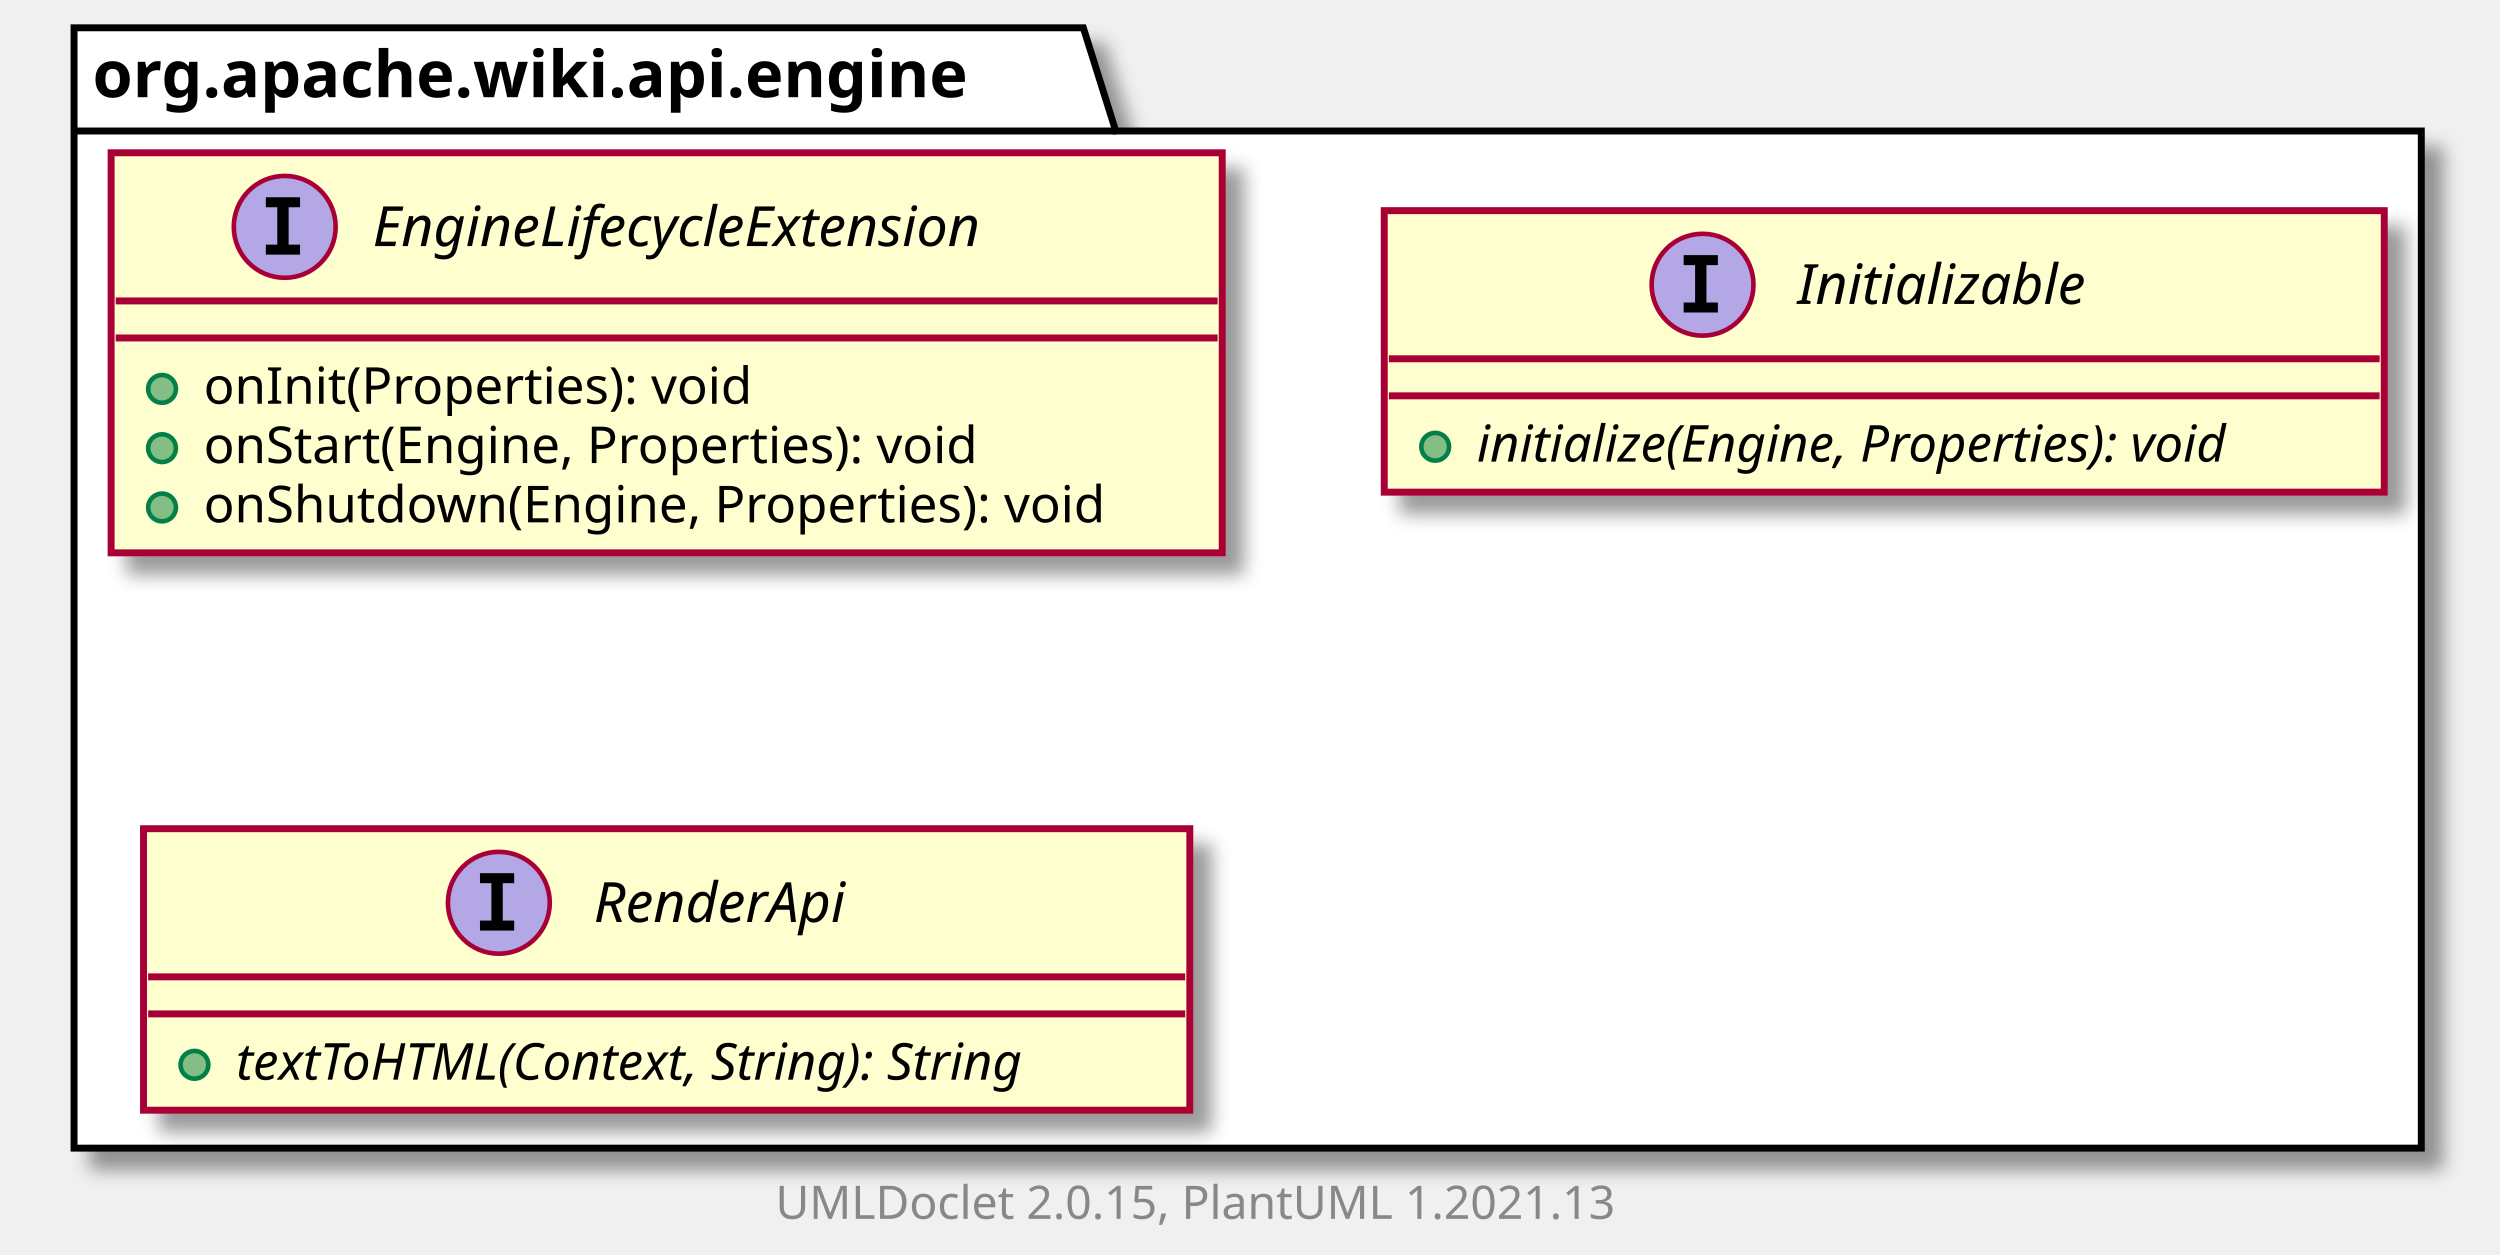
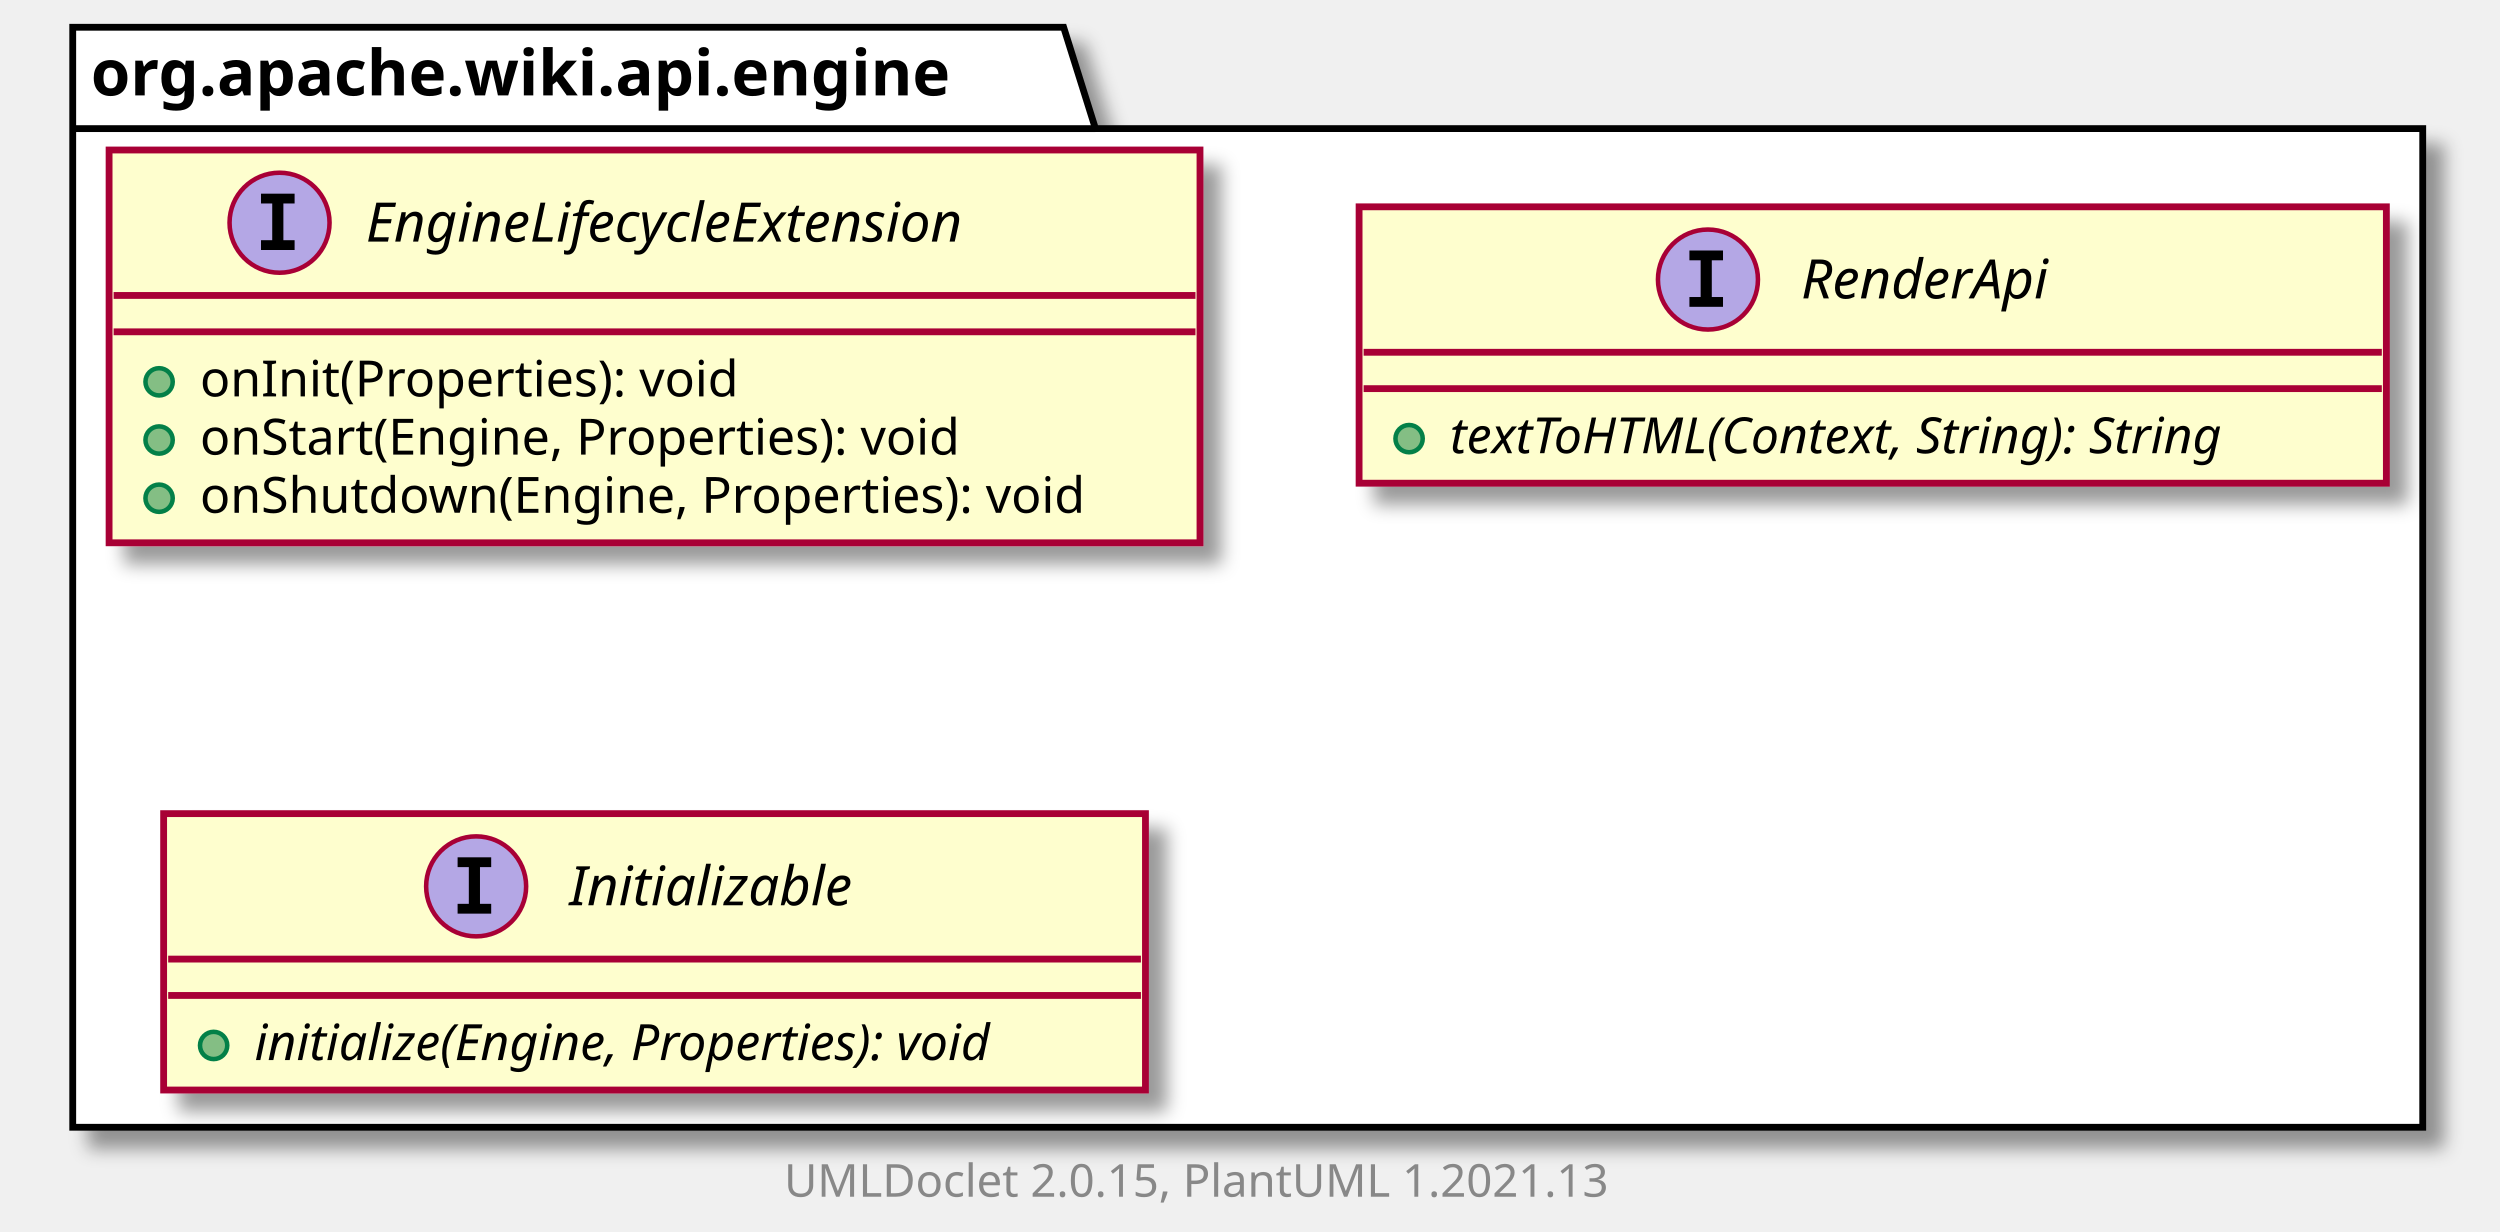
- <svg xmlns="http://www.w3.org/2000/svg" xmlns:xlink="http://www.w3.org/1999/xlink" contentScriptType="application/ecmascript" contentStyleType="text/css" height="271px" preserveAspectRatio="none" style="width:540px;height:271px;background:#FFFFFF;" version="1.1" viewBox="0 0 540 271" width="540px" zoomAndPan="magnify">
+ <svg xmlns="http://www.w3.org/2000/svg" xmlns:xlink="http://www.w3.org/1999/xlink" contentScriptType="application/ecmascript" contentStyleType="text/css" height="271px" preserveAspectRatio="none" style="width:550px;height:271px;background:#FFFFFF;" version="1.1" viewBox="0 0 550 271" width="550px" zoomAndPan="magnify">
  <defs>
-     <filter height="300%" id="f1t9qv6bb01z33" width="300%" x="-1" y="-1">
+     <filter height="300%" id="fcicr4h7wqb7d" width="300%" x="-1" y="-1">
      <feGaussianBlur result="blurOut" stdDeviation="2.0" />
      <feColorMatrix in="blurOut" result="blurOut2" type="matrix" values="0 0 0 0 0 0 0 0 0 0 0 0 0 0 0 0 0 0 .4 0" />
      <feOffset dx="4.0" dy="4.0" in="blurOut2" result="blurOut3" />
      <feBlend in="SourceGraphic" in2="blurOut3" mode="normal" />
    </filter>
  </defs>
  <g>
-     <polygon fill="#FFFFFF" filter="url(#f1t9qv6bb01z33)" points="16,6,234,6,241,28.297,523,28.297,523,248,16,248,16,6" style="stroke:#000000;stroke-width:1.5;" />
+     <polygon fill="#FFFFFF" filter="url(#fcicr4h7wqb7d)" points="16,6,234,6,241,28.297,533,28.297,533,248,16,248,16,6" style="stroke:#000000;stroke-width:1.5;" />
    <line style="stroke:#000000;stroke-width:1.5;" x1="16" x2="241" y1="28.297" y2="28.297" />
    <text fill="#000000" font-family="sans-serif" font-size="14" font-weight="bold" lengthAdjust="spacing" textLength="212" x="20" y="20.995">org.apache.wiki.api.engine</text>
    <a href="EngineLifecycleExtension.html" target="_top" title="EngineLifecycleExtension.html" xlink:actuate="onRequest" xlink:href="EngineLifecycleExtension.html" xlink:show="new" xlink:title="EngineLifecycleExtension.html" xlink:type="simple">
-       <rect codeLine="3" fill="#FEFECE" filter="url(#f1t9qv6bb01z33)" height="86.414" id="org.apache.wiki.api.engine.EngineLifecycleExtension" style="stroke:#A80036;stroke-width:1.5;" width="240" x="24" y="33" />
+       <rect codeLine="3" fill="#FEFECE" filter="url(#fcicr4h7wqb7d)" height="86.414" id="org.apache.wiki.api.engine.EngineLifecycleExtension" style="stroke:#A80036;stroke-width:1.5;" width="240" x="24" y="33" />
      <ellipse cx="61.5" cy="49" fill="#B4A7E5" rx="11" ry="11" style="stroke:#A80036;stroke-width:1.0;" />
      <path d="M57.422,44.766 L57.422,42.609 L64.812,42.609 L64.812,44.766 L62.344,44.766 L62.344,52.844 L64.812,52.844 L64.812,55 L57.422,55 L57.422,52.844 L59.891,52.844 L59.891,44.766 L57.422,44.766 Z " fill="#000000" />
      <text fill="#000000" font-family="sans-serif" font-size="12" font-style="italic" lengthAdjust="spacing" textLength="158" x="80.5" y="53.154">EngineLifecycleExtension</text>
      <line style="stroke:#A80036;stroke-width:1.5;" x1="25" x2="263" y1="65" y2="65" />
      <line style="stroke:#A80036;stroke-width:1.5;" x1="25" x2="263" y1="73" y2="73" />
      <ellipse cx="35" cy="84" fill="#84BE84" rx="3" ry="3" style="stroke:#038048;stroke-width:1.0;" />
      <text fill="#000000" font-family="sans-serif" font-size="11" lengthAdjust="spacing" textLength="129" x="44" y="87.21">onInit(Properties): void</text>
      <ellipse cx="35" cy="96.805" fill="#84BE84" rx="3" ry="3" style="stroke:#038048;stroke-width:1.0;" />
      <text fill="#000000" font-family="sans-serif" font-size="11" lengthAdjust="spacing" textLength="186" x="44" y="100.015">onStart(Engine, Properties): void</text>
      <ellipse cx="35" cy="109.609" fill="#84BE84" rx="3" ry="3" style="stroke:#038048;stroke-width:1.0;" />
      <text fill="#000000" font-family="sans-serif" font-size="11" lengthAdjust="spacing" textLength="214" x="44" y="112.82">onShutdown(Engine, Properties): void</text>
    </a>
+     <a href="RenderApi.html" target="_top" title="RenderApi.html" xlink:actuate="onRequest" xlink:href="RenderApi.html" xlink:show="new" xlink:title="RenderApi.html" xlink:type="simple">
+       <rect codeLine="9" fill="#FEFECE" filter="url(#fcicr4h7wqb7d)" height="60.805" id="org.apache.wiki.api.engine.RenderApi" style="stroke:#A80036;stroke-width:1.5;" width="226" x="299" y="45.5" />
+       <ellipse cx="375.75" cy="61.5" fill="#B4A7E5" rx="11" ry="11" style="stroke:#A80036;stroke-width:1.0;" />
+       <path d="M371.672,57.266 L371.672,55.109 L379.062,55.109 L379.062,57.266 L376.594,57.266 L376.594,65.344 L379.062,65.344 L379.062,67.5 L371.672,67.5 L371.672,65.344 L374.141,65.344 L374.141,57.266 L371.672,57.266 Z " fill="#000000" />
+       <text fill="#000000" font-family="sans-serif" font-size="12" font-style="italic" lengthAdjust="spacing" textLength="64" x="396.25" y="65.654">RenderApi</text>
+       <line style="stroke:#A80036;stroke-width:1.5;" x1="300" x2="524" y1="77.5" y2="77.5" />
+       <line style="stroke:#A80036;stroke-width:1.5;" x1="300" x2="524" y1="85.5" y2="85.5" />
+       <ellipse cx="310" cy="96.5" fill="#84BE84" rx="3" ry="3" style="stroke:#038048;stroke-width:1.0;" />
+       <text fill="#000000" font-family="sans-serif" font-size="11" font-style="italic" lengthAdjust="spacing" textLength="200" x="319" y="99.71">textToHTML(Context, String): String</text>
+     </a>
    <a href="Initializable.html" target="_top" title="Initializable.html" xlink:actuate="onRequest" xlink:href="Initializable.html" xlink:show="new" xlink:title="Initializable.html" xlink:type="simple">
-       <rect codeLine="9" fill="#FEFECE" filter="url(#f1t9qv6bb01z33)" height="60.805" id="org.apache.wiki.api.engine.Initializable" style="stroke:#A80036;stroke-width:1.5;" width="216" x="299" y="45.5" />
-       <ellipse cx="367.75" cy="61.5" fill="#B4A7E5" rx="11" ry="11" style="stroke:#A80036;stroke-width:1.0;" />
-       <path d="M363.672,57.266 L363.672,55.109 L371.062,55.109 L371.062,57.266 L368.594,57.266 L368.594,65.344 L371.062,65.344 L371.062,67.5 L363.672,67.5 L363.672,65.344 L366.141,65.344 L366.141,57.266 L363.672,57.266 Z " fill="#000000" />
-       <text fill="#000000" font-family="sans-serif" font-size="12" font-style="italic" lengthAdjust="spacing" textLength="70" x="388.25" y="65.654">Initializable</text>
-       <line style="stroke:#A80036;stroke-width:1.5;" x1="300" x2="514" y1="77.5" y2="77.5" />
-       <line style="stroke:#A80036;stroke-width:1.5;" x1="300" x2="514" y1="85.5" y2="85.5" />
-       <ellipse cx="310" cy="96.5" fill="#84BE84" rx="3" ry="3" style="stroke:#038048;stroke-width:1.0;" />
-       <text fill="#000000" font-family="sans-serif" font-size="11" font-style="italic" lengthAdjust="spacing" textLength="190" x="319" y="99.71">initialize(Engine, Properties): void</text>
+       <rect codeLine="13" fill="#FEFECE" filter="url(#fcicr4h7wqb7d)" height="60.805" id="org.apache.wiki.api.engine.Initializable" style="stroke:#A80036;stroke-width:1.5;" width="216" x="36" y="179" />
+       <ellipse cx="104.75" cy="195" fill="#B4A7E5" rx="11" ry="11" style="stroke:#A80036;stroke-width:1.0;" />
+       <path d="M100.672,190.766 L100.672,188.609 L108.062,188.609 L108.062,190.766 L105.594,190.766 L105.594,198.844 L108.062,198.844 L108.062,201 L100.672,201 L100.672,198.844 L103.141,198.844 L103.141,190.766 L100.672,190.766 Z " fill="#000000" />
+       <text fill="#000000" font-family="sans-serif" font-size="12" font-style="italic" lengthAdjust="spacing" textLength="70" x="125.25" y="199.154">Initializable</text>
+       <line style="stroke:#A80036;stroke-width:1.5;" x1="37" x2="251" y1="211" y2="211" />
+       <line style="stroke:#A80036;stroke-width:1.5;" x1="37" x2="251" y1="219" y2="219" />
+       <ellipse cx="47" cy="230" fill="#84BE84" rx="3" ry="3" style="stroke:#038048;stroke-width:1.0;" />
+       <text fill="#000000" font-family="sans-serif" font-size="11" font-style="italic" lengthAdjust="spacing" textLength="190" x="56" y="233.21">initialize(Engine, Properties): void</text>
    </a>
-     <a href="RenderApi.html" target="_top" title="RenderApi.html" xlink:actuate="onRequest" xlink:href="RenderApi.html" xlink:show="new" xlink:title="RenderApi.html" xlink:type="simple">
-       <rect codeLine="13" fill="#FEFECE" filter="url(#f1t9qv6bb01z33)" height="60.805" id="org.apache.wiki.api.engine.RenderApi" style="stroke:#A80036;stroke-width:1.5;" width="226" x="31" y="179" />
-       <ellipse cx="107.75" cy="195" fill="#B4A7E5" rx="11" ry="11" style="stroke:#A80036;stroke-width:1.0;" />
-       <path d="M103.672,190.766 L103.672,188.609 L111.062,188.609 L111.062,190.766 L108.594,190.766 L108.594,198.844 L111.062,198.844 L111.062,201 L103.672,201 L103.672,198.844 L106.141,198.844 L106.141,190.766 L103.672,190.766 Z " fill="#000000" />
-       <text fill="#000000" font-family="sans-serif" font-size="12" font-style="italic" lengthAdjust="spacing" textLength="64" x="128.25" y="199.154">RenderApi</text>
-       <line style="stroke:#A80036;stroke-width:1.5;" x1="32" x2="256" y1="211" y2="211" />
-       <line style="stroke:#A80036;stroke-width:1.5;" x1="32" x2="256" y1="219" y2="219" />
-       <ellipse cx="42" cy="230" fill="#84BE84" rx="3" ry="3" style="stroke:#038048;stroke-width:1.0;" />
-       <text fill="#000000" font-family="sans-serif" font-size="11" font-style="italic" lengthAdjust="spacing" textLength="200" x="51" y="233.21">textToHTML(Context, String): String</text>
-     </a>
-     <text fill="#888888" font-family="sans-serif" font-size="10" lengthAdjust="spacing" textLength="192" x="167.5" y="263.282">UMLDoclet 2.0.15, PlantUML 1.2021.13</text>
+     <text fill="#888888" font-family="sans-serif" font-size="10" lengthAdjust="spacing" textLength="192" x="172.5" y="263.282">UMLDoclet 2.0.15, PlantUML 1.2021.13</text>
  </g>
</svg>
